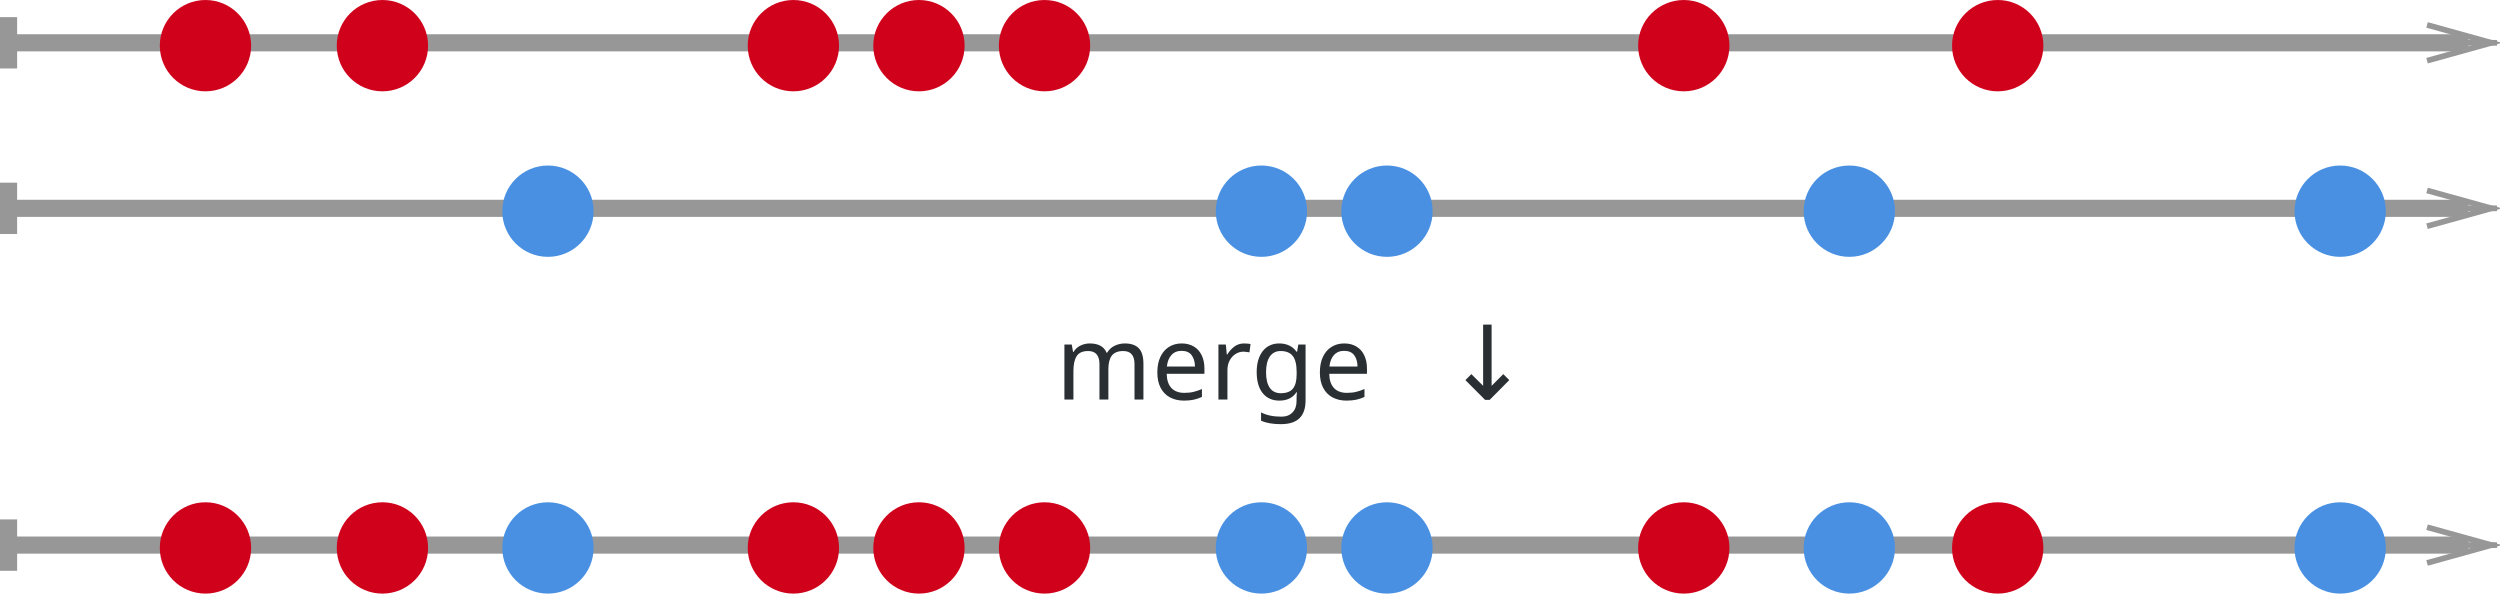
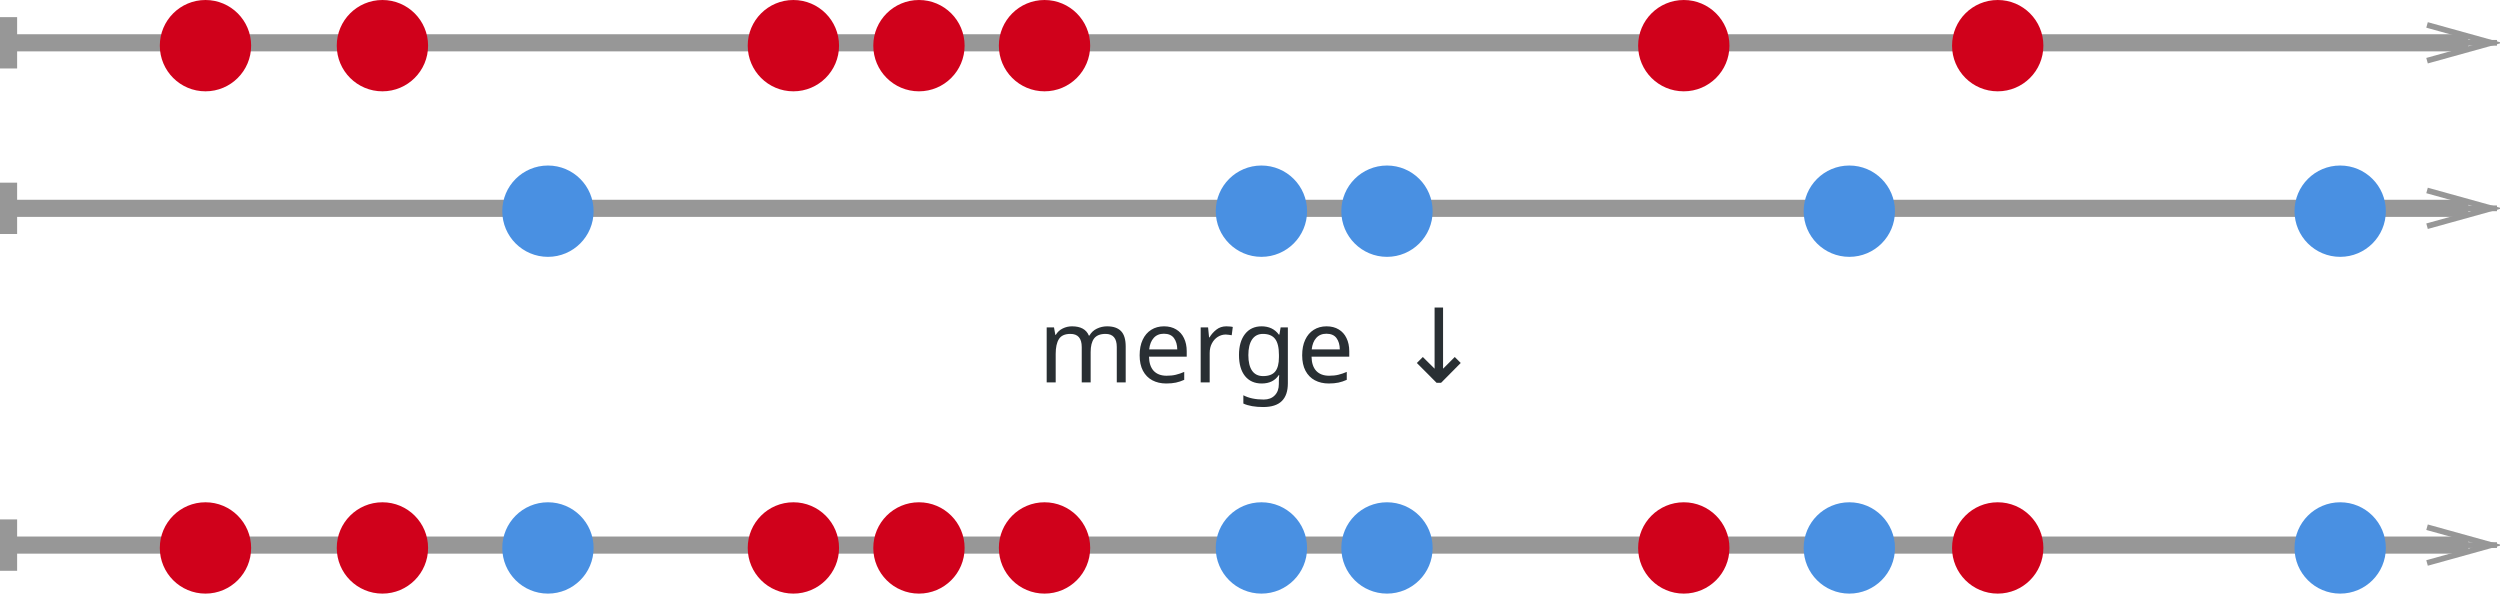
<svg xmlns="http://www.w3.org/2000/svg" width="438px" height="104px" viewBox="0 0 438 104" version="1.1">
  <defs />
  <g id="Page-1" stroke="none" stroke-width="1" fill="none" fill-rule="evenodd">
    <g id="Group" transform="translate(1, 0)">
      <g>
        <path d="M0.5,7.5 L429.971,7.5" id="Line" stroke="#979797" stroke-width="3" stroke-linecap="square" />
        <path id="Line-decoration-1" d="M0.5,4.5 C0.5,6.6 0.5,8.4 0.5,10.5" stroke="#979797" stroke-width="3" stroke-linecap="square" />
        <path d="M6.5,7.5 L435.971,7.5" id="Line-2" stroke="#979797" stroke-linecap="square" />
        <path id="Line-2-decoration-1" d="M424.7,10.5 C428.48,9.45 431.72,8.55 435.5,7.5 C431.72,6.45 428.48,5.55 424.7,4.5" stroke="#979797" stroke-linecap="square" />
        <circle id="Oval-9" fill="#D0011B" cx="35" cy="8" r="8" />
        <circle id="Oval-10" fill="#D0011B" cx="66" cy="8" r="8" />
        <circle id="Oval-11" fill="#D0011B" cx="138" cy="8" r="8" />
        <circle id="Oval-12" fill="#D0011B" cx="160" cy="8" r="8" />
        <circle id="Oval-13" fill="#D0011B" cx="182" cy="8" r="8" />
        <circle id="Oval-14" fill="#D0011B" cx="294" cy="8" r="8" />
        <circle id="Oval-15" fill="#D0011B" cx="349" cy="8" r="8" />
      </g>
      <g id="Group-2" transform="translate(0, 29)">
        <path d="M0.5,7.5 L429.971,7.5" id="Line" stroke="#979797" stroke-width="3" stroke-linecap="square" />
        <path id="Line-decoration-1" d="M0.5,4.5 C0.5,6.6 0.5,8.4 0.5,10.5" stroke="#979797" stroke-width="3" stroke-linecap="square" />
        <path d="M6.5,7.5 L435.971,7.5" id="Line-2" stroke="#979797" stroke-linecap="square" />
        <path id="Line-2-decoration-1" d="M424.7,10.5 C428.48,9.45 431.72,8.55 435.5,7.5 C431.72,6.45 428.48,5.55 424.7,4.5" stroke="#979797" stroke-linecap="square" />
        <circle id="Oval-9" fill="#4990E2" cx="95" cy="8" r="8" />
        <circle id="Oval-12" fill="#4990E2" cx="220" cy="8" r="8" />
        <circle id="Oval-13" fill="#4990E2" cx="242" cy="8" r="8" />
        <circle id="Oval-14" fill="#4990E2" cx="323" cy="8" r="8" />
        <circle id="Oval-15" fill="#4990E2" cx="409" cy="8" r="8" />
      </g>
      <g id="Group-4" transform="translate(0, 88)">
        <path d="M0.5,7.5 L429.971,7.5" id="Line" stroke="#979797" stroke-width="3" stroke-linecap="square" />
        <path id="Line-decoration-1" d="M0.5,4.5 C0.5,6.6 0.5,8.4 0.5,10.5" stroke="#979797" stroke-width="3" stroke-linecap="square" />
        <path d="M6.5,7.5 L435.971,7.5" id="Line-2" stroke="#979797" stroke-linecap="square" />
        <path id="Line-2-decoration-1" d="M424.7,10.5 C428.48,9.45 431.72,8.55 435.5,7.5 C431.72,6.45 428.48,5.55 424.7,4.5" stroke="#979797" stroke-linecap="square" />
        <circle id="Oval-9" fill="#D0011B" cx="35" cy="8" r="8" />
        <circle id="Oval-10" fill="#D0011B" cx="66" cy="8" r="8" />
        <circle id="Oval-11" fill="#D0011B" cx="138" cy="8" r="8" />
        <circle id="Oval-12" fill="#D0011B" cx="160" cy="8" r="8" />
        <circle id="Oval-13" fill="#D0011B" cx="182" cy="8" r="8" />
        <circle id="Oval-14" fill="#D0011B" cx="294" cy="8" r="8" />
        <circle id="Oval-15" fill="#D0011B" cx="349" cy="8" r="8" />
      </g>
      <g id="Group-3" transform="translate(87, 88)" fill="#4990E2">
        <circle id="Oval-9" cx="8" cy="8" r="8" />
        <circle id="Oval-12" cx="133" cy="8" r="8" />
        <circle id="Oval-13" cx="155" cy="8" r="8" />
        <circle id="Oval-14" cx="236" cy="8" r="8" />
        <circle id="Oval-15" cx="322" cy="8" r="8" />
      </g>
-       <text id="↓-merge-↓" font-family="Lucida Grande" font-size="18" font-weight="normal" fill="#292F33">
-         <tspan x="183.953" y="70" font-family="Gotham" font-weight="313">merge </tspan>
-         <tspan x="252.047" y="70">↓</tspan>
+       <text id="merge-↓" font-family="Gotham" font-size="18" font-weight="313" fill="#292F33">
+         <tspan x="180.848" y="67">merge </tspan>
+         <tspan x="243.542" y="67" font-family="Lucida Grande" font-weight="normal">↓</tspan>
      </text>
    </g>
  </g>
</svg>
